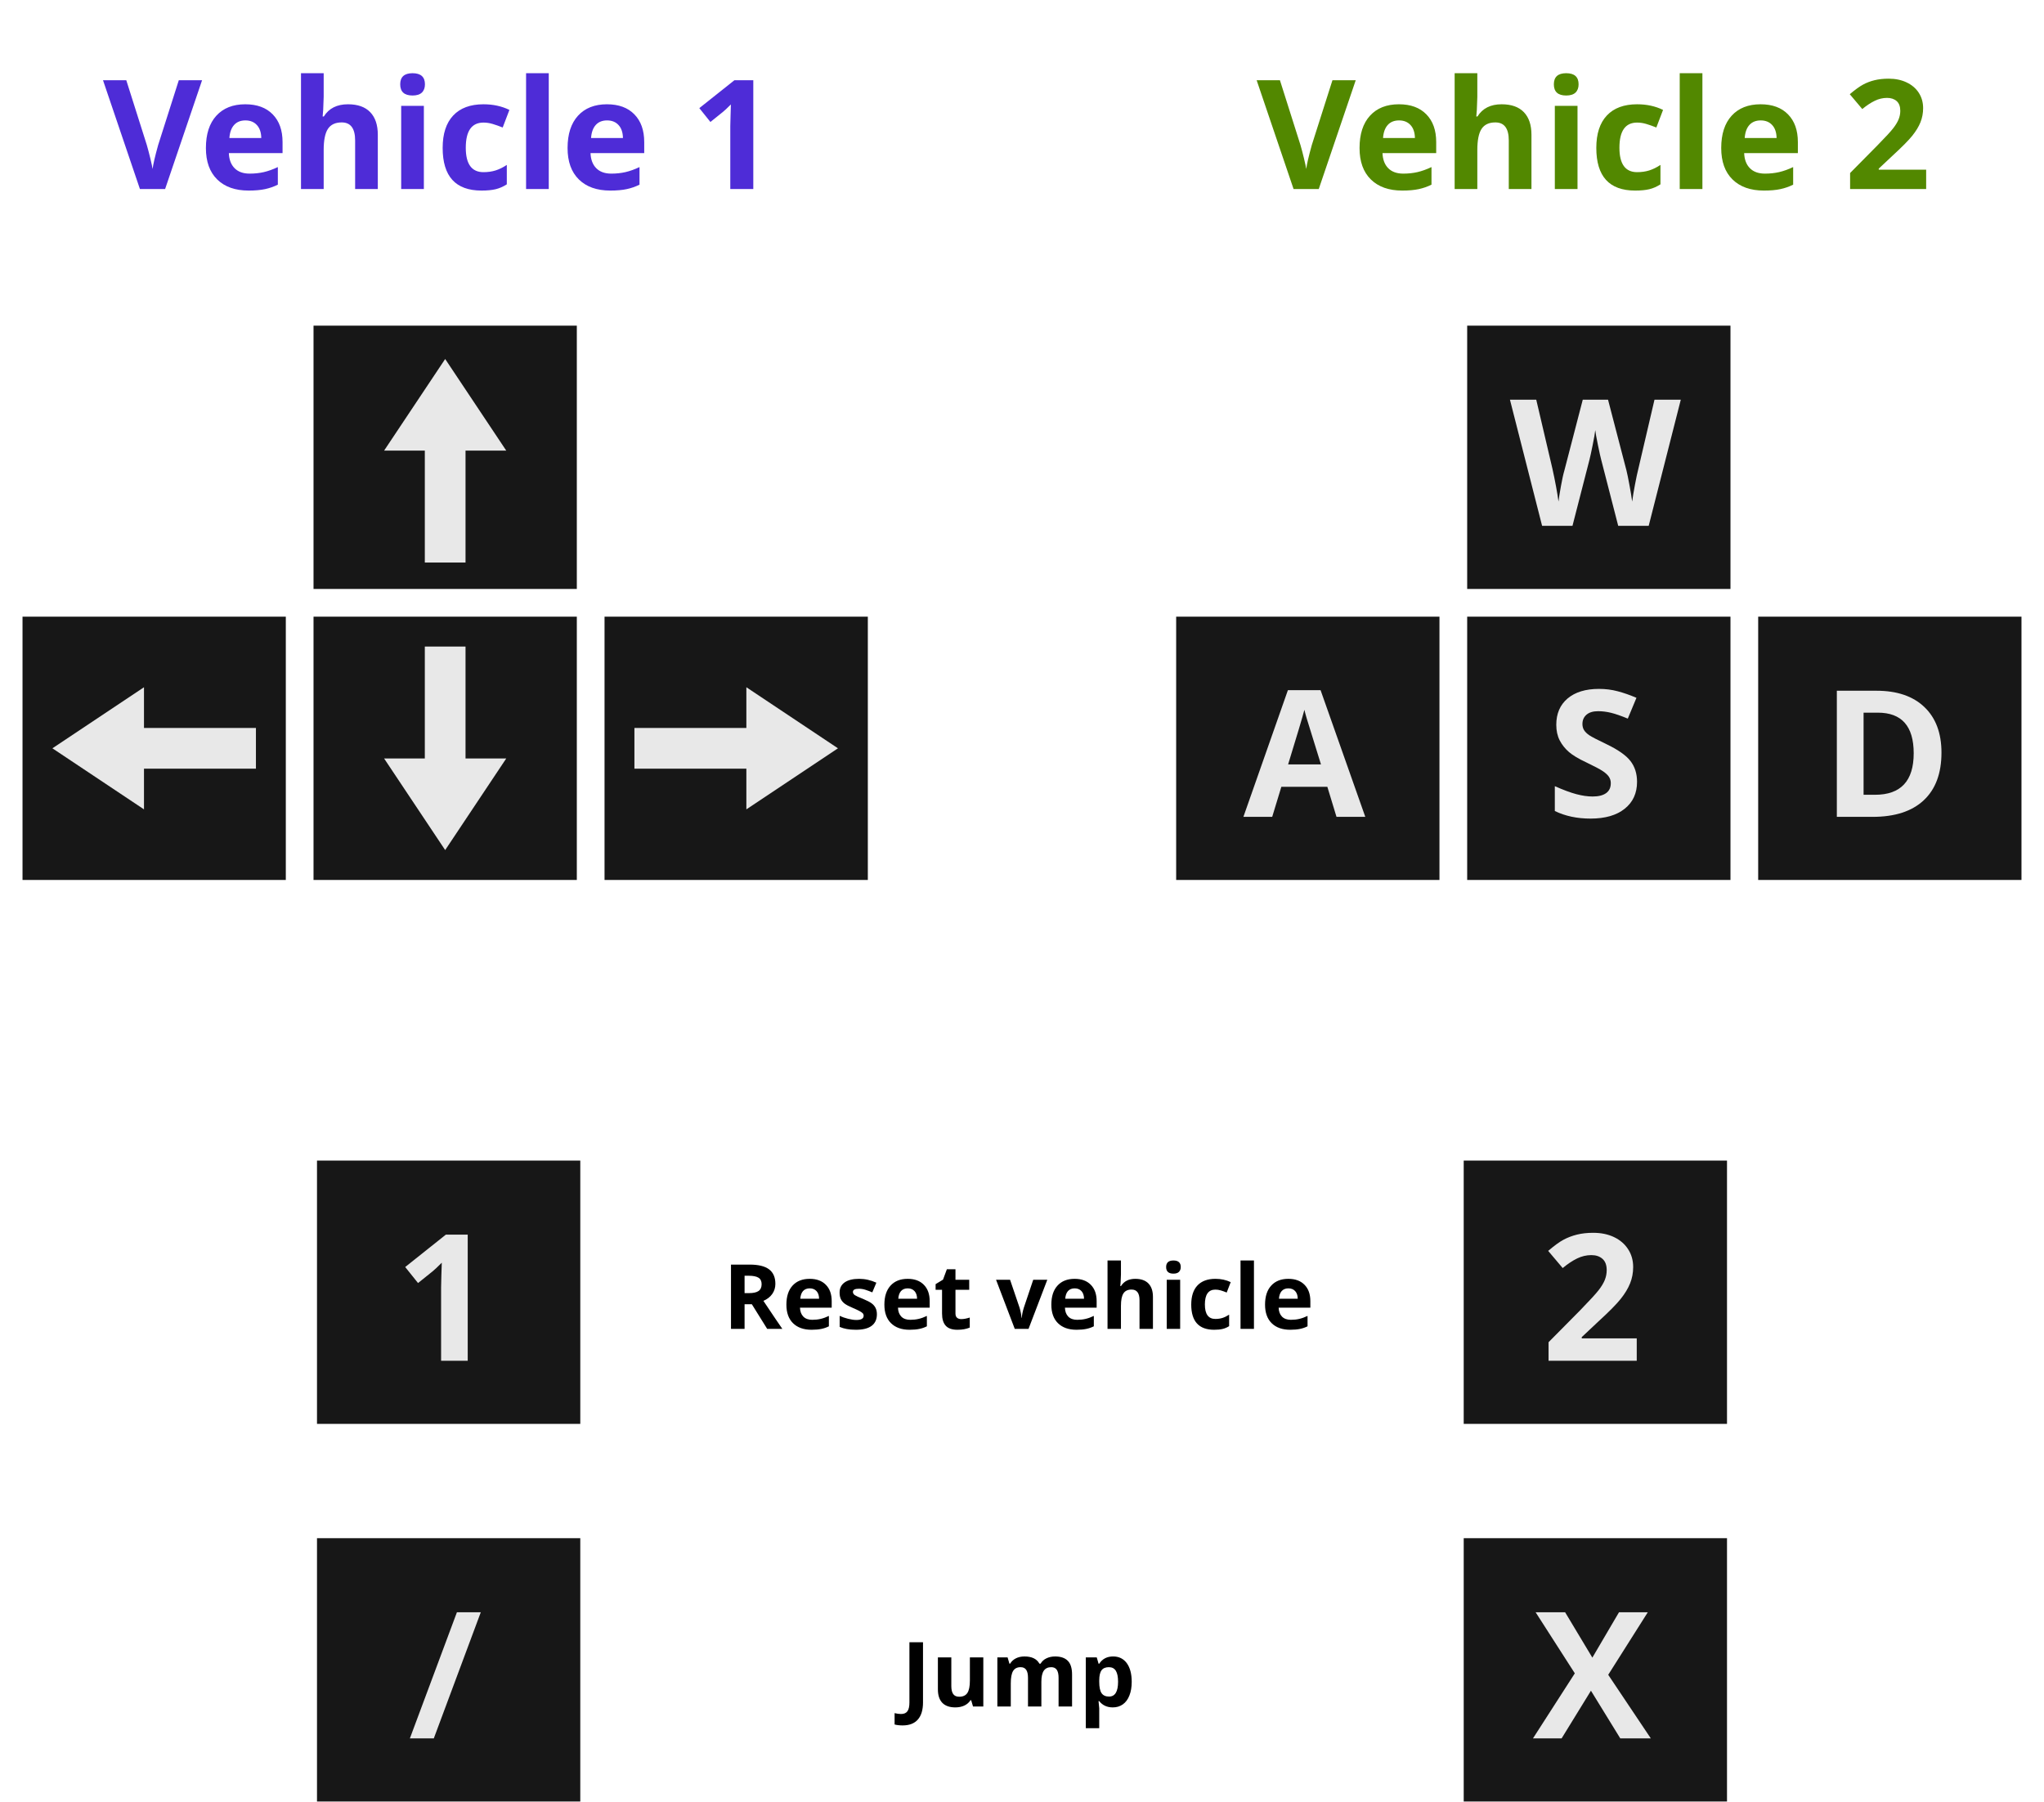
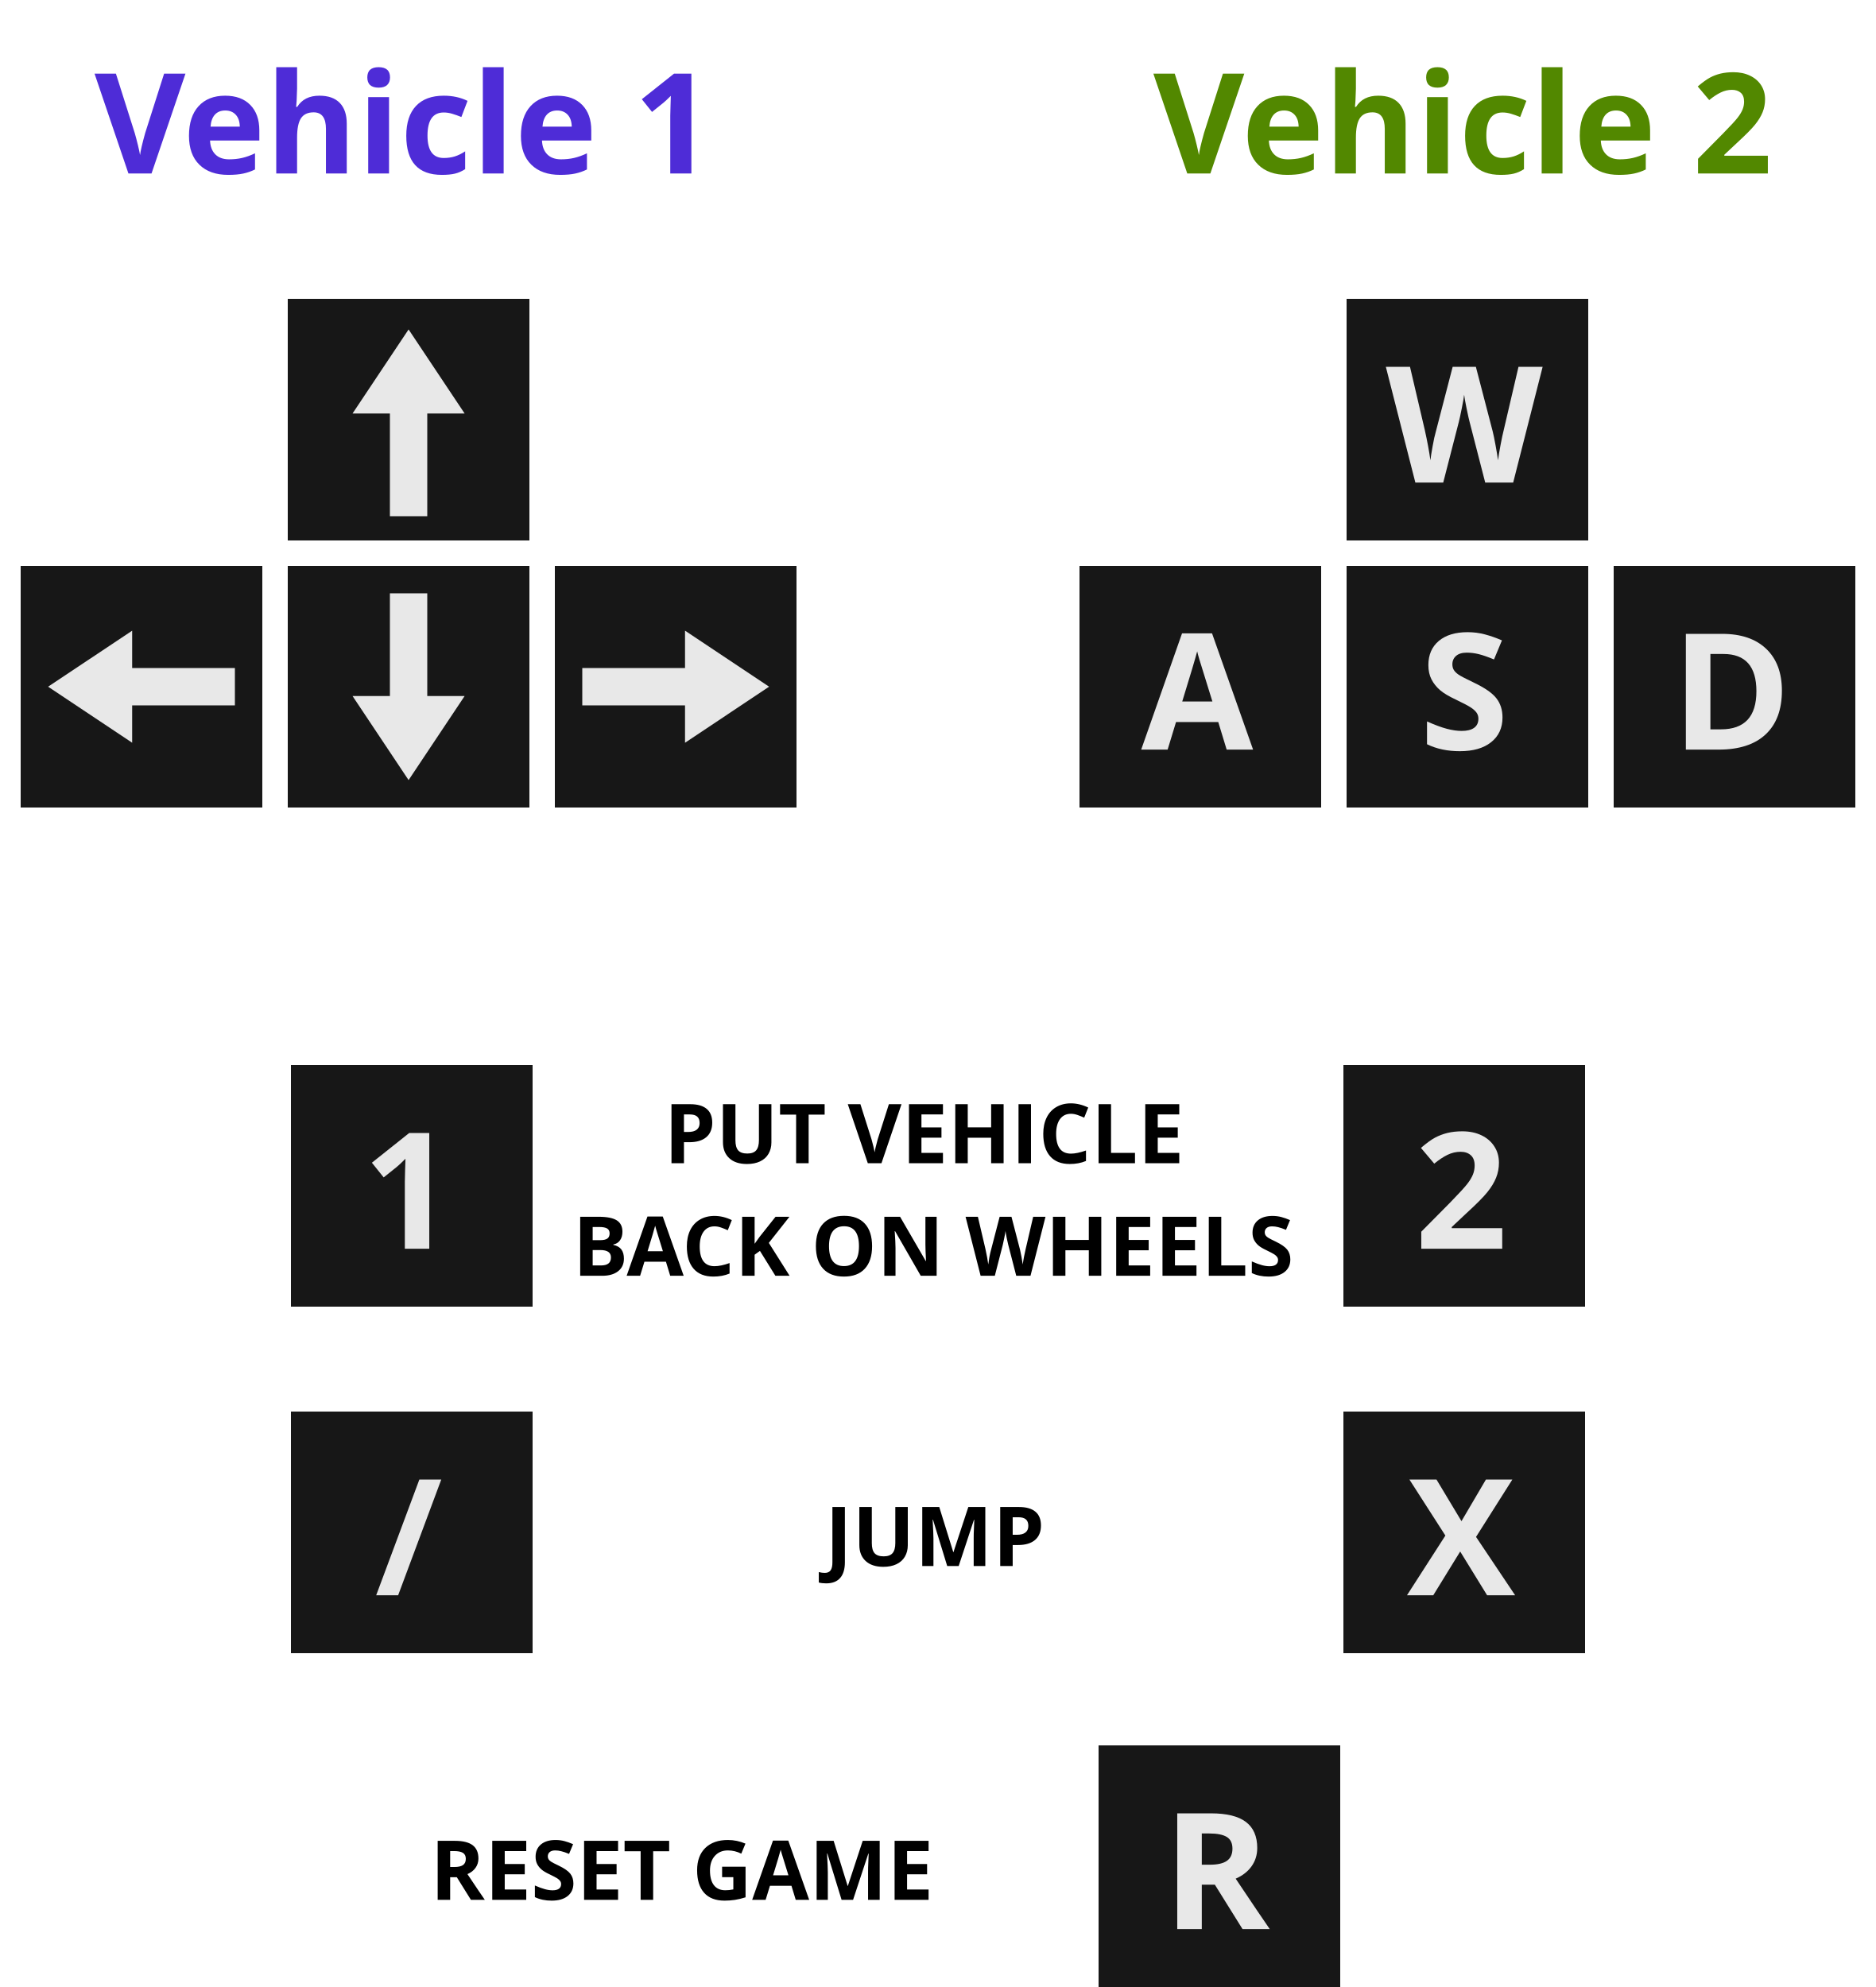
- <svg xmlns="http://www.w3.org/2000/svg" style="isolation:isolate" viewBox="-32.5 38 590 520" width="590pt" height="520pt">
+ <svg xmlns="http://www.w3.org/2000/svg" style="isolation:isolate" viewBox="-32.5 38 590 625" width="590pt" height="625pt">
  <defs>
-     <clipPath id="_clipPath_e7hABc38gns4qGJBneBi40v8wmKkOIrK">
-       <rect x="-32.5" y="38" width="590" height="520" />
+     <clipPath id="_clipPath_bu2Bw9k1eyXU4B8IE4uGL7g8T8BKkQmM">
+       <rect x="-32.5" y="38" width="590" height="625" />
    </clipPath>
  </defs>
-   <g clip-path="url(#_clipPath_e7hABc38gns4qGJBneBi40v8wmKkOIrK)">
+   <g clip-path="url(#_clipPath_bu2Bw9k1eyXU4B8IE4uGL7g8T8BKkQmM)">
    <rect x="58" y="132" width="76" height="76" transform="matrix(1,0,0,1,0,0)" fill="rgb(23,23,23)" />
    <path d=" M 113.625 168.062 L 96 141.625 L 78.375 168.062 L 113.625 168.062 Z " fill="rgb(232,232,232)" />
    <rect x="75.437" y="173.937" width="41.125" height="11.75" transform="matrix(0,-1,1,0,-83.812,275.812)" fill="rgb(232,232,232)" />
    <rect x="58" y="216" width="76" height="76" transform="matrix(-1,0,0,-1,192,508)" fill="rgb(23,23,23)" />
    <path d=" M 78.375 256.937 L 96 283.375 L 113.625 256.937 L 78.375 256.937 Z " fill="rgb(232,232,232)" />
    <rect x="75.437" y="239.312" width="41.125" height="11.75" transform="matrix(0,1,-1,0,341.187,149.187)" fill="rgb(232,232,232)" />
    <rect x="142" y="216" width="76" height="76" transform="matrix(0,1,-1,0,434,74)" fill="rgb(23,23,23)" />
    <path d=" M 182.938 271.625 L 209.375 254 L 182.938 236.375 L 182.938 271.625 Z " fill="rgb(232,232,232)" />
    <rect x="150.625" y="248.125" width="41.125" height="11.75" transform="matrix(1,0,0,1,0,0)" fill="rgb(232,232,232)" />
    <rect x="-26" y="216" width="76" height="76" transform="matrix(0,-1,1,0,-242,266)" fill="rgb(23,23,23)" />
    <path d=" M 9.063 236.375 L -17.375 254 L 9.063 271.625 L 9.063 236.375 Z " fill="rgb(232,232,232)" />
    <rect x="0.25" y="248.125" width="41.125" height="11.75" transform="matrix(-1,0,0,-1,41.625,508)" fill="rgb(232,232,232)" />
    <rect x="391" y="132" width="76" height="76" transform="matrix(1,0,0,1,0,0)" fill="rgb(23,23,23)" />
-     <g clip-path="url(#_clipPath_gGgDGHD8tJl2tM5akr3BPIDXxOpZZpdu)">
+     <g clip-path="url(#_clipPath_wxaCH7Aocjwd6FpPOQHyFSOr0ut0BITx)">
      <text transform="matrix(1,0,0,1,403.347,189.785)" style="font-family:'Open Sans';font-weight:700;font-size:51px;font-style:normal;fill:#e8e8e8;stroke:none;">W</text>
    </g>
    <defs>
-       <clipPath id="_clipPath_gGgDGHD8tJl2tM5akr3BPIDXxOpZZpdu">
+       <clipPath id="_clipPath_wxaCH7Aocjwd6FpPOQHyFSOr0ut0BITx">
        <rect x="0" y="0" width="76" height="76" transform="matrix(1,0,0,1,391,132)" />
      </clipPath>
    </defs>
    <g>
      <g>
        <g>
          <rect x="59" y="373" width="76" height="76" transform="matrix(1,0,0,1,0,0)" fill="rgb(23,23,23)" />
-           <g clip-path="url(#_clipPath_WwCXt5I22vGkaRAdWJKb7XLbsUc6sesR)">
+           <g clip-path="url(#_clipPath_6QNDASyfpoBlAeS3kkXUk1kyspdGr3Ci)">
            <text transform="matrix(1,0,0,1,81.445,430.785)" style="font-family:'Open Sans';font-weight:700;font-size:51px;font-style:normal;fill:#e8e8e8;stroke:none;">1</text>
          </g>
          <defs>
-             <clipPath id="_clipPath_WwCXt5I22vGkaRAdWJKb7XLbsUc6sesR">
+             <clipPath id="_clipPath_6QNDASyfpoBlAeS3kkXUk1kyspdGr3Ci">
              <rect x="0" y="0" width="76" height="76" transform="matrix(1,0,0,1,59,373)" />
            </clipPath>
          </defs>
          <rect x="390" y="373" width="76" height="76" transform="matrix(1,0,0,1,0,0)" fill="rgb(23,23,23)" />
-           <g clip-path="url(#_clipPath_Qxfh1VBEoxq0nvaHDP2lRKXVgaIOMwwL)">
+           <g clip-path="url(#_clipPath_n3AySzWIydwp0PHr4Y5WphMIC4CldP4N)">
            <text transform="matrix(1,0,0,1,412.445,430.785)" style="font-family:'Open Sans';font-weight:700;font-size:51px;font-style:normal;fill:#e8e8e8;stroke:none;">2</text>
          </g>
          <defs>
-             <clipPath id="_clipPath_Qxfh1VBEoxq0nvaHDP2lRKXVgaIOMwwL">
+             <clipPath id="_clipPath_n3AySzWIydwp0PHr4Y5WphMIC4CldP4N">
              <rect x="0" y="0" width="76" height="76" transform="matrix(1,0,0,1,390,373)" />
            </clipPath>
          </defs>
        </g>
      </g>
    </g>
    <rect x="475" y="216" width="76" height="76" transform="matrix(1,0,0,1,0,0)" fill="rgb(23,23,23)" />
-     <g clip-path="url(#_clipPath_LWITfi4eFJ9zzZnTgwVaxrZmSb38qZTY)">
+     <g clip-path="url(#_clipPath_KzDdpPC9gxjSnXdyBCZ28DaU2gdpi3Yz)">
      <text transform="matrix(1,0,0,1,493.124,273.785)" style="font-family:'Open Sans';font-weight:700;font-size:51px;font-style:normal;fill:#e8e8e8;stroke:none;">D</text>
    </g>
    <defs>
-       <clipPath id="_clipPath_LWITfi4eFJ9zzZnTgwVaxrZmSb38qZTY">
+       <clipPath id="_clipPath_KzDdpPC9gxjSnXdyBCZ28DaU2gdpi3Yz">
        <rect x="0" y="0" width="76" height="76" transform="matrix(1,0,0,1,475,216)" />
      </clipPath>
    </defs>
    <rect x="391" y="216" width="76" height="76" transform="matrix(1,0,0,1,0,0)" fill="rgb(23,23,23)" />
-     <g clip-path="url(#_clipPath_Vxf3j94MMQ74meYrSkdLVCrrn54oOq6F)">
+     <g clip-path="url(#_clipPath_CVBJcbpYwbTPLyA1S9NHHkrlwatr2UA7)">
      <text transform="matrix(1,0,0,1,413.955,273.785)" style="font-family:'Open Sans';font-weight:700;font-size:51px;font-style:normal;fill:#e8e8e8;stroke:none;">S</text>
    </g>
    <defs>
-       <clipPath id="_clipPath_Vxf3j94MMQ74meYrSkdLVCrrn54oOq6F">
+       <clipPath id="_clipPath_CVBJcbpYwbTPLyA1S9NHHkrlwatr2UA7">
        <rect x="0" y="0" width="75" height="76" transform="matrix(1,0,0,1,391.5,216)" />
      </clipPath>
    </defs>
    <rect x="307" y="216" width="76" height="76" transform="matrix(1,0,0,1,0,0)" fill="rgb(23,23,23)" />
-     <g clip-path="url(#_clipPath_radB0JXkvNUpOoGMkfamOIlQq5qhfdvm)">
+     <g clip-path="url(#_clipPath_zC2ze1sSnN4ZuGowQT7FUtOlQ9psdsYC)">
      <text transform="matrix(1,0,0,1,326.406,273.785)" style="font-family:'Open Sans';font-weight:700;font-size:51px;font-style:normal;fill:#e8e8e8;stroke:none;">A</text>
    </g>
    <defs>
-       <clipPath id="_clipPath_radB0JXkvNUpOoGMkfamOIlQq5qhfdvm">
+       <clipPath id="_clipPath_zC2ze1sSnN4ZuGowQT7FUtOlQ9psdsYC">
        <rect x="0" y="0" width="75" height="76" transform="matrix(1,0,0,1,307.5,216)" />
      </clipPath>
    </defs>
-     <g clip-path="url(#_clipPath_hAGzu80Op3DlwZ1OaWUjL62Xxu3YExzA)">
-       <text transform="matrix(1,0,0,1,176.156,421.586)" style="font-family:'Open Sans';font-weight:700;font-size:26px;font-style:normal;fill:#000000;stroke:none;">Reset vehicle</text>
+     <g clip-path="url(#_clipPath_JUTDUTzn0IyPyIalffTQRTsWDpR1UmVx)">
+       <text transform="matrix(1,0,0,1,176.34,403.883)" style="font-family:'Open Sans';font-weight:700;font-size:26px;font-style:normal;fill:#000000;stroke:none;">PUT VEHICLE </text>
+       <text transform="matrix(1,0,0,1,147.629,439.29)" style="font-family:'Open Sans';font-weight:700;font-size:26px;font-style:normal;fill:#000000;stroke:none;">BACK ON WHEELS</text>
    </g>
    <defs>
-       <clipPath id="_clipPath_hAGzu80Op3DlwZ1OaWUjL62Xxu3YExzA">
+       <clipPath id="_clipPath_JUTDUTzn0IyPyIalffTQRTsWDpR1UmVx">
        <rect x="0" y="0" width="257" height="75" transform="matrix(1,0,0,1,134,374)" />
      </clipPath>
    </defs>
-     <g clip-path="url(#_clipPath_sz1LjEoUHITI6RaNn0P0ryHntI7QKxI4)">
+     <g clip-path="url(#_clipPath_8EhIo6Uwjzhgs1qmbc7Dd9rJGnVw4HwK)">
      <text transform="matrix(1,0,0,1,-2.765,92.569)" style="font-family:'Open Sans';font-weight:700;font-size:44px;font-style:normal;fill:#4e2cd7;stroke:none;">Vehicle 1</text>
    </g>
    <defs>
-       <clipPath id="_clipPath_sz1LjEoUHITI6RaNn0P0ryHntI7QKxI4">
+       <clipPath id="_clipPath_8EhIo6Uwjzhgs1qmbc7Dd9rJGnVw4HwK">
        <rect x="0" y="0" width="257" height="75" transform="matrix(1,0,0,1,-32.5,38)" />
      </clipPath>
    </defs>
-     <g clip-path="url(#_clipPath_RVh91jHKuvglYQbCCd3q89JqZhRmneYE)">
+     <g clip-path="url(#_clipPath_89JhAIfiw4b1SYHLilV1dWjSXGnHo3NU)">
      <text transform="matrix(1,0,0,1,330.235,92.569)" style="font-family:'Open Sans';font-weight:700;font-size:44px;font-style:normal;fill:#528800;stroke:none;">Vehicle 2</text>
    </g>
    <defs>
-       <clipPath id="_clipPath_RVh91jHKuvglYQbCCd3q89JqZhRmneYE">
+       <clipPath id="_clipPath_89JhAIfiw4b1SYHLilV1dWjSXGnHo3NU">
        <rect x="0" y="0" width="257" height="75" transform="matrix(1,0,0,1,300.5,38)" />
      </clipPath>
    </defs>
    <g>
      <g>
        <g>
          <rect x="59" y="482" width="76" height="76" transform="matrix(1,0,0,1,0,0)" fill="rgb(23,23,23)" />
-           <g clip-path="url(#_clipPath_G4ELZu7INjRSFgmWUlFrUAzUXTS3qGKJ)">
+           <g clip-path="url(#_clipPath_7MkuZ44gVapolPeOYKu05OFQr4Hgqlof)">
            <text transform="matrix(1,0,0,1,85.466,539.785)" style="font-family:'Open Sans';font-weight:700;font-size:51px;font-style:normal;fill:#e8e8e8;stroke:none;">/</text>
          </g>
          <defs>
-             <clipPath id="_clipPath_G4ELZu7INjRSFgmWUlFrUAzUXTS3qGKJ">
+             <clipPath id="_clipPath_7MkuZ44gVapolPeOYKu05OFQr4Hgqlof">
              <rect x="0" y="0" width="76" height="76" transform="matrix(1,0,0,1,59,482)" />
            </clipPath>
          </defs>
          <rect x="390" y="482" width="76" height="76" transform="matrix(1,0,0,1,0,0)" fill="rgb(23,23,23)" />
-           <g clip-path="url(#_clipPath_1yfGXJrTogkPlEJbY0SpLyCQh8nlkmqX)">
+           <g clip-path="url(#_clipPath_95u9PUQnKNCZO2IBC012HyX4BNOHzp4v)">
            <text transform="matrix(1,0,0,1,409.992,539.785)" style="font-family:'Open Sans';font-weight:700;font-size:51px;font-style:normal;fill:#e8e8e8;stroke:none;">X</text>
          </g>
          <defs>
-             <clipPath id="_clipPath_1yfGXJrTogkPlEJbY0SpLyCQh8nlkmqX">
+             <clipPath id="_clipPath_95u9PUQnKNCZO2IBC012HyX4BNOHzp4v">
              <rect x="0" y="0" width="76" height="76" transform="matrix(1,0,0,1,390,482)" />
            </clipPath>
          </defs>
        </g>
      </g>
    </g>
-     <g clip-path="url(#_clipPath_kgdYUudeo9f2hC0VZquGRqKxTef7h1g3)">
-       <text transform="matrix(1,0,0,1,227.661,530.586)" style="font-family:'Open Sans';font-weight:700;font-size:26px;font-style:normal;fill:#000000;stroke:none;">Jump</text>
+     <g clip-path="url(#_clipPath_d5B6bipbbo6fxh38V2gXymhFnLUqtYYf)">
+       <text transform="matrix(1,0,0,1,226.95,530.586)" style="font-family:'Open Sans';font-weight:700;font-size:26px;font-style:normal;fill:#000000;stroke:none;">JUMP</text>
    </g>
    <defs>
-       <clipPath id="_clipPath_kgdYUudeo9f2hC0VZquGRqKxTef7h1g3">
+       <clipPath id="_clipPath_d5B6bipbbo6fxh38V2gXymhFnLUqtYYf">
        <rect x="0" y="0" width="257" height="75" transform="matrix(1,0,0,1,134,483)" />
+       </clipPath>
+     </defs>
+     <g>
+       <g>
+         <g>
+           <rect x="313" y="587" width="76" height="76" transform="matrix(1,0,0,1,0,0)" fill="rgb(23,23,23)" />
+           <g clip-path="url(#_clipPath_2hFQUmjI1qMg0cb1dRGNb4bB0HoJ2pRj)">
+             <text transform="matrix(1,0,0,1,333.166,644.785)" style="font-family:'Open Sans';font-weight:700;font-size:51px;font-style:normal;fill:#e8e8e8;stroke:none;">R</text>
+           </g>
+           <defs>
+             <clipPath id="_clipPath_2hFQUmjI1qMg0cb1dRGNb4bB0HoJ2pRj">
+               <rect x="0" y="0" width="76" height="76" transform="matrix(1,0,0,1,313,587)" />
+             </clipPath>
+           </defs>
+         </g>
+       </g>
+     </g>
+     <g clip-path="url(#_clipPath_uXcmNxmVQvtKcuUv3DprRawseFHOpFZO)">
+       <text transform="matrix(1,0,0,1,102.808,635.586)" style="font-family:'Open Sans';font-weight:700;font-size:26px;font-style:normal;fill:#000000;stroke:none;">RESET GAME</text>
+     </g>
+     <defs>
+       <clipPath id="_clipPath_uXcmNxmVQvtKcuUv3DprRawseFHOpFZO">
+         <rect x="0" y="0" width="257" height="75" transform="matrix(1,0,0,1,54.438,588)" />
      </clipPath>
    </defs>
  </g>
</svg>
